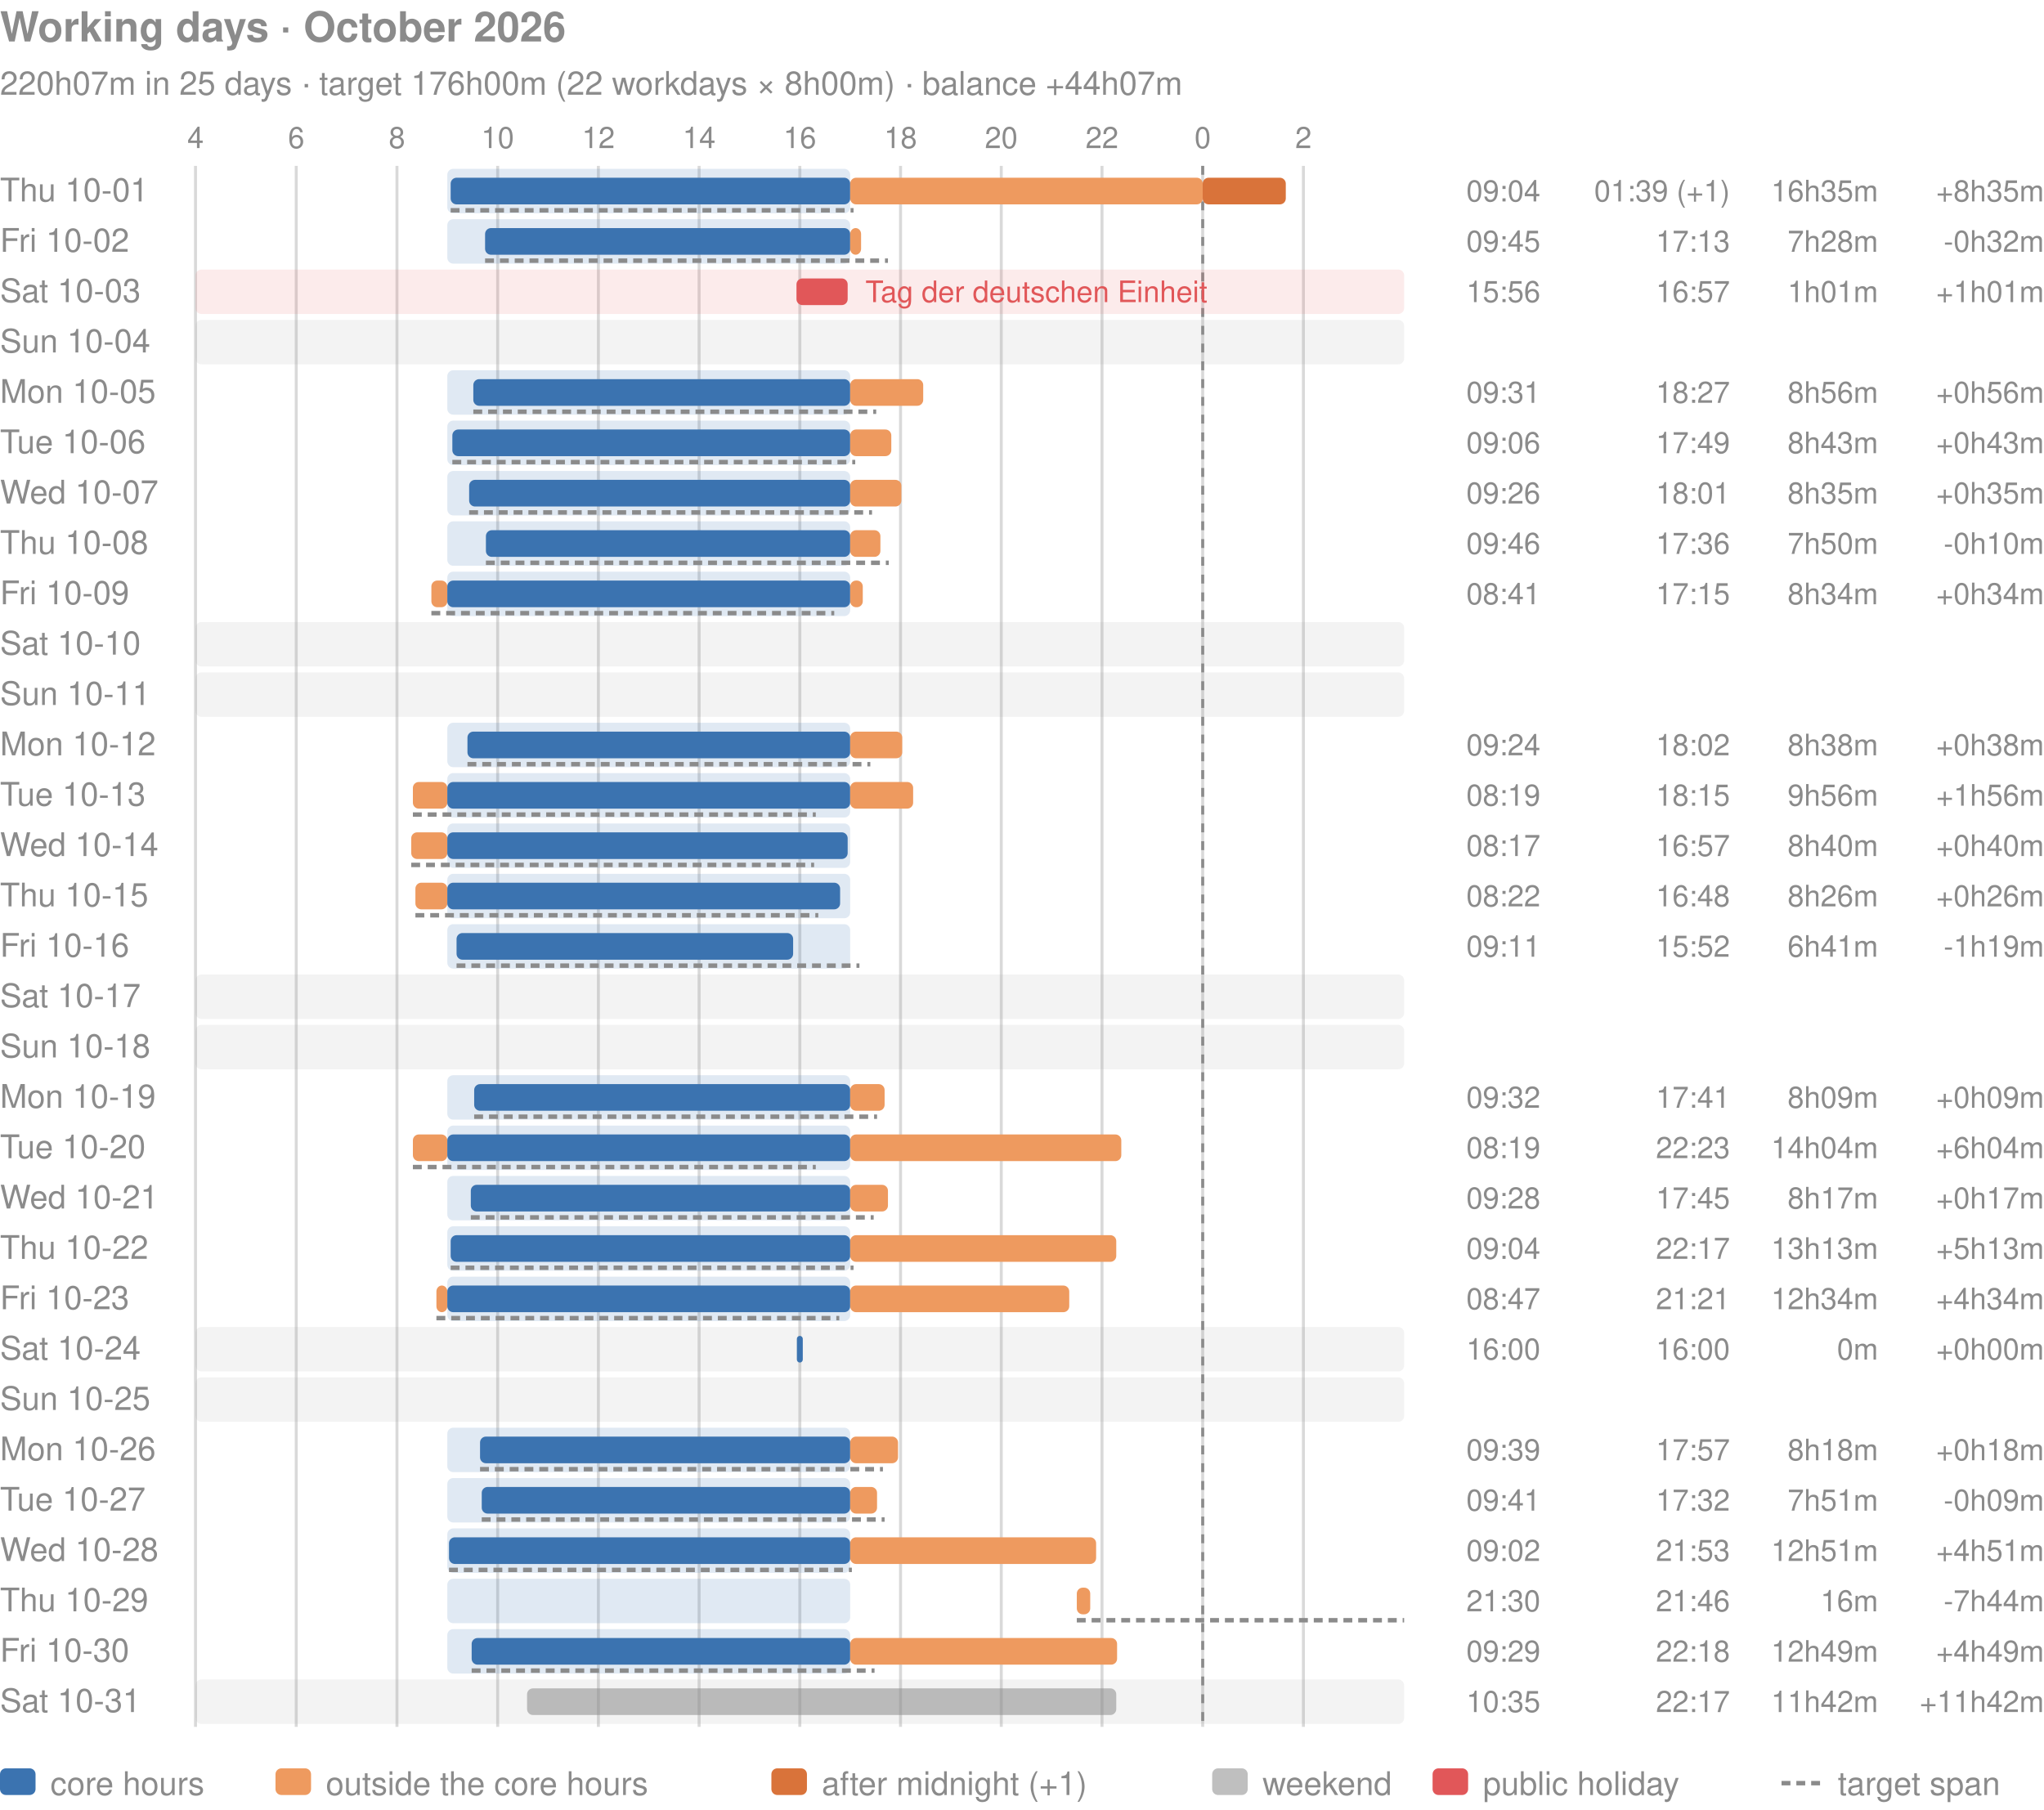
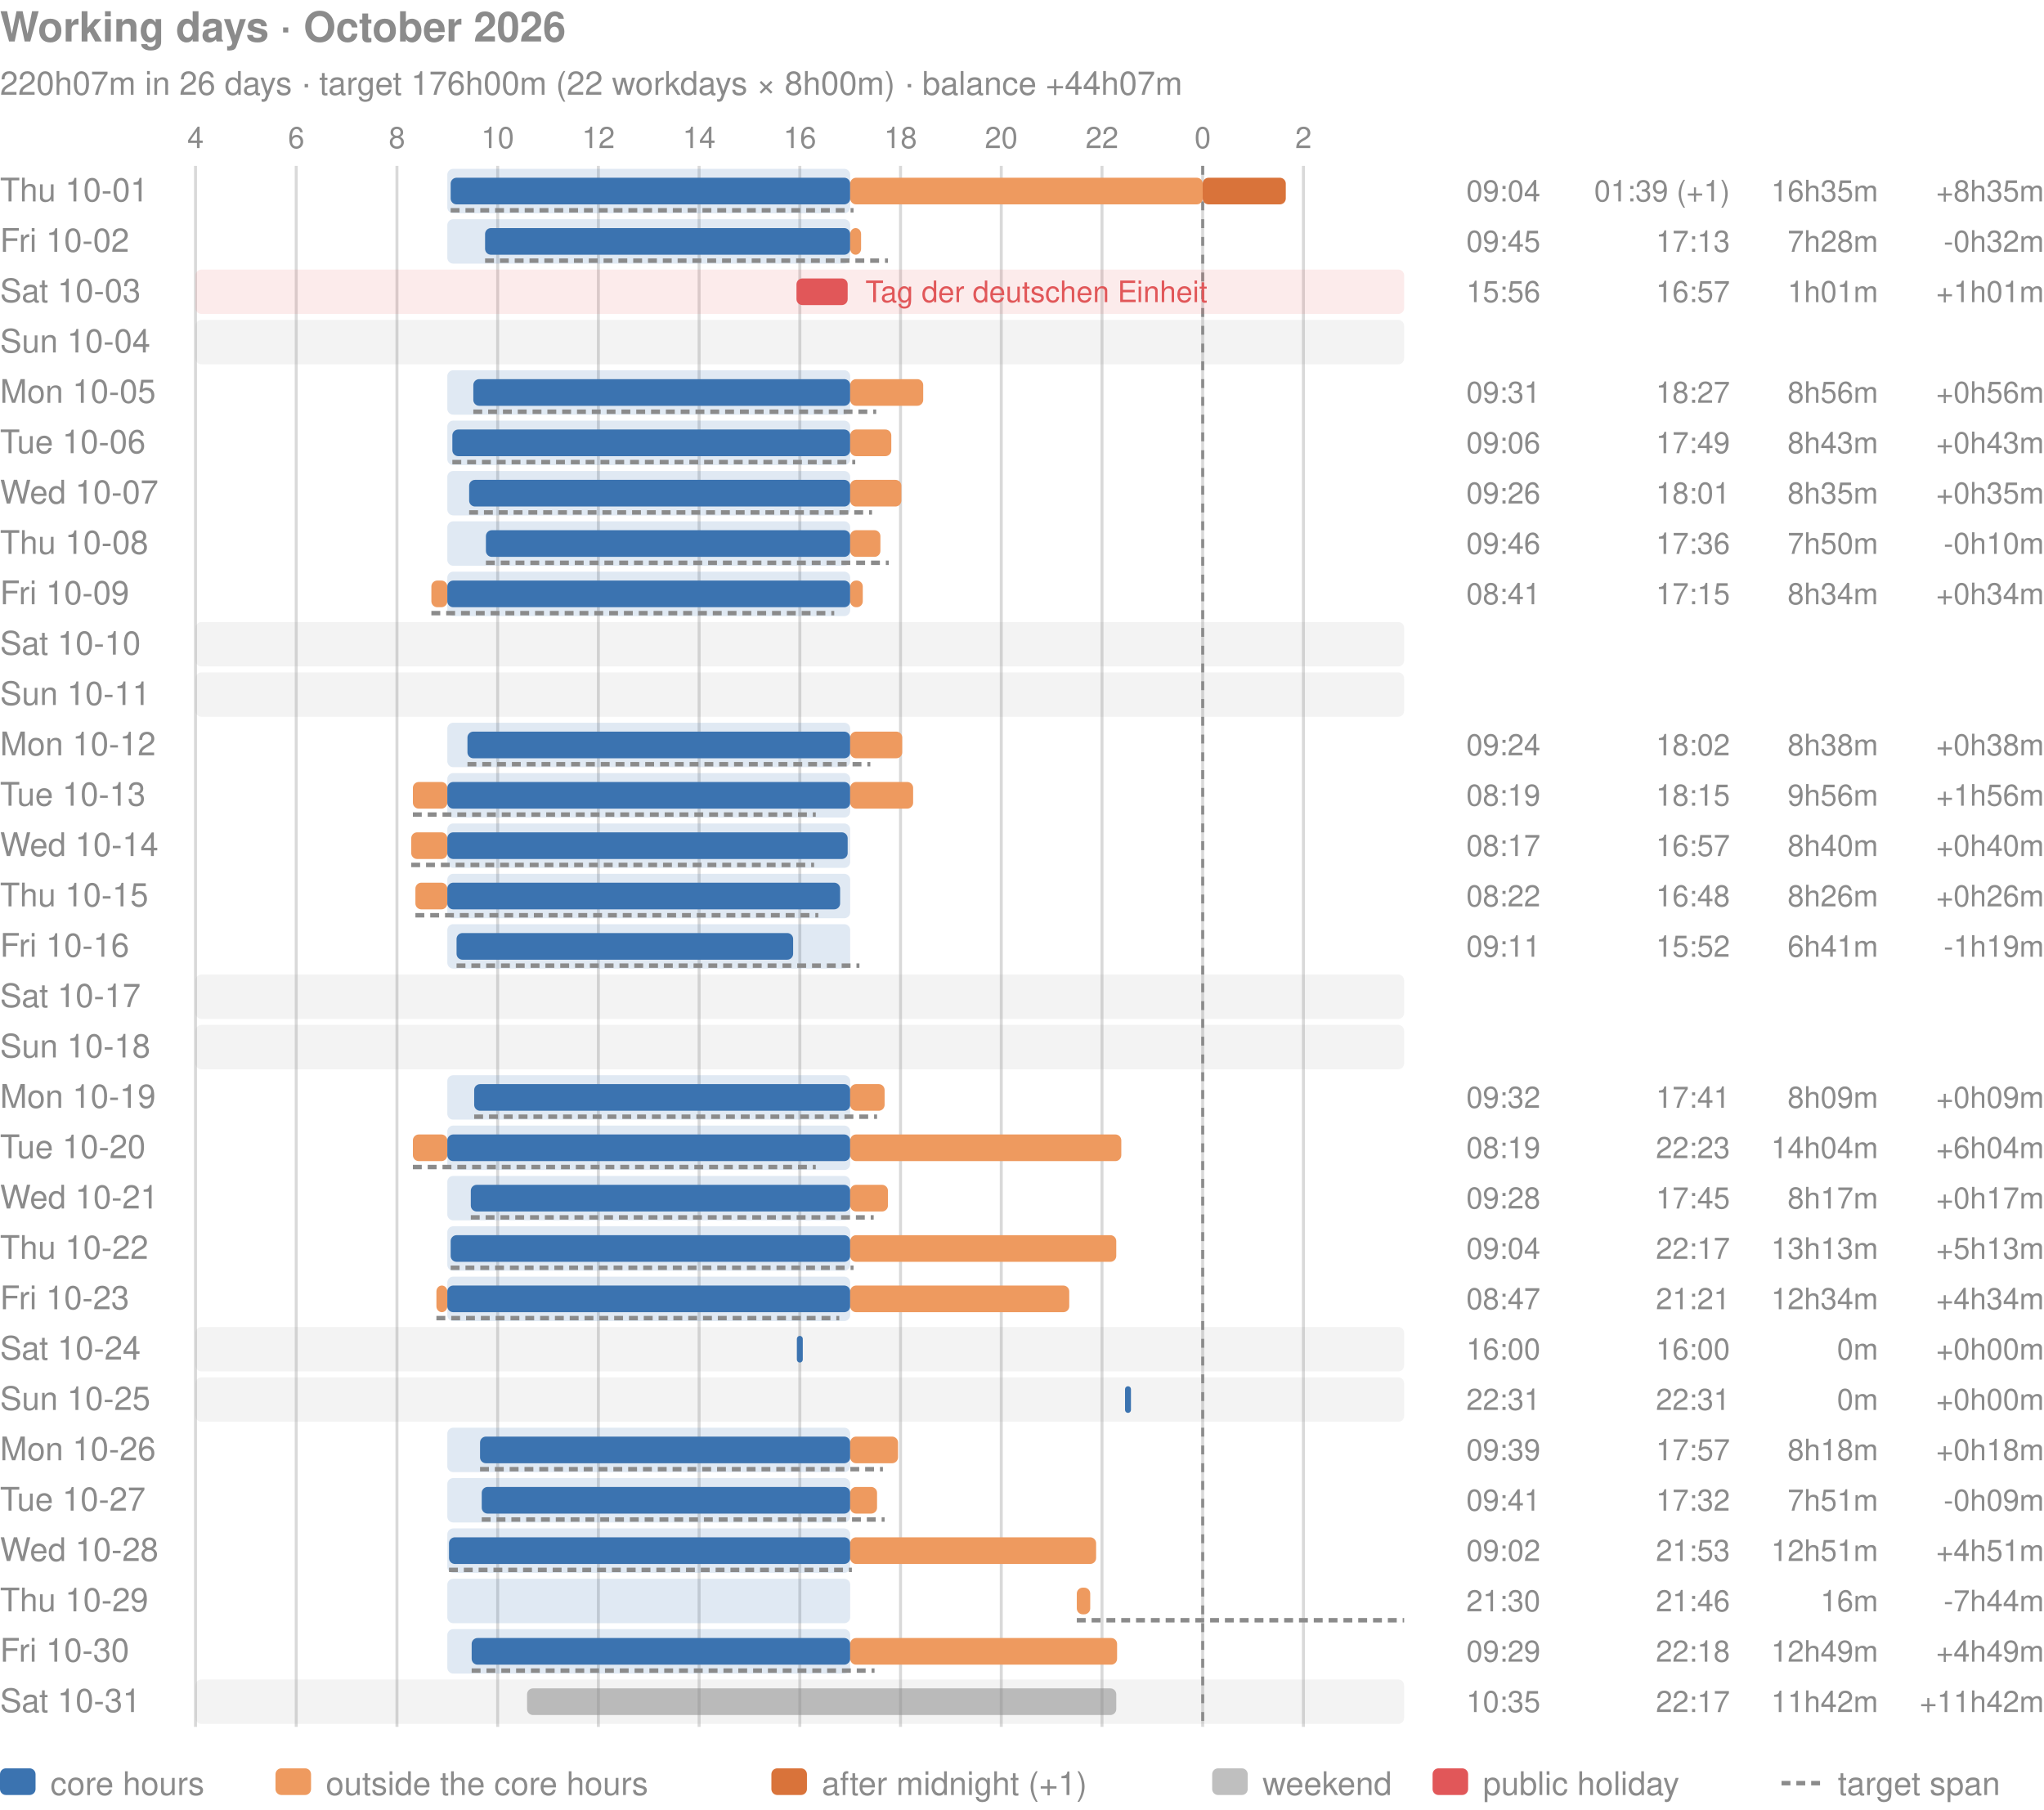
<svg xmlns="http://www.w3.org/2000/svg" width="690" height="611" viewBox="0 0 690 611" font-family="-apple-system, 'Segoe UI', Helvetica, Arial, sans-serif">
  <text x="0" y="14" font-size="14" font-weight="600" fill="#8b8b8b">Working days · October 2026</text>
-   <text x="0" y="32" font-size="11" fill="#8b8b8b">220h07m in 25 days · target 176h00m (22 workdays × 8h00m) · balance +44h07m</text>
+   <text x="0" y="32" font-size="11" fill="#8b8b8b">220h07m in 26 days · target 176h00m (22 workdays × 8h00m) · balance +44h07m</text>
  <text x="66" y="50" font-size="10" text-anchor="middle" fill="#8b8b8b">4</text>
  <text x="100" y="50" font-size="10" text-anchor="middle" fill="#8b8b8b">6</text>
  <text x="134" y="50" font-size="10" text-anchor="middle" fill="#8b8b8b">8</text>
  <text x="168" y="50" font-size="10" text-anchor="middle" fill="#8b8b8b">10</text>
  <text x="202" y="50" font-size="10" text-anchor="middle" fill="#8b8b8b">12</text>
  <text x="236" y="50" font-size="10" text-anchor="middle" fill="#8b8b8b">14</text>
  <text x="270" y="50" font-size="10" text-anchor="middle" fill="#8b8b8b">16</text>
  <text x="304" y="50" font-size="10" text-anchor="middle" fill="#8b8b8b">18</text>
  <text x="338" y="50" font-size="10" text-anchor="middle" fill="#8b8b8b">20</text>
  <text x="372" y="50" font-size="10" text-anchor="middle" fill="#8b8b8b">22</text>
  <text x="406" y="50" font-size="10" text-anchor="middle" fill="#8b8b8b">0</text>
  <text x="440" y="50" font-size="10" text-anchor="middle" fill="#8b8b8b">2</text>
  <line x1="66" y1="56" x2="66" y2="583" stroke="#7f7f7f" stroke-width="1" stroke-opacity="0.3" />
  <line x1="100" y1="56" x2="100" y2="583" stroke="#7f7f7f" stroke-width="1" stroke-opacity="0.3" />
  <line x1="134" y1="56" x2="134" y2="583" stroke="#7f7f7f" stroke-width="1" stroke-opacity="0.3" />
  <line x1="168" y1="56" x2="168" y2="583" stroke="#7f7f7f" stroke-width="1" stroke-opacity="0.3" />
  <line x1="202" y1="56" x2="202" y2="583" stroke="#7f7f7f" stroke-width="1" stroke-opacity="0.3" />
  <line x1="236" y1="56" x2="236" y2="583" stroke="#7f7f7f" stroke-width="1" stroke-opacity="0.3" />
  <line x1="270" y1="56" x2="270" y2="583" stroke="#7f7f7f" stroke-width="1" stroke-opacity="0.3" />
  <line x1="304" y1="56" x2="304" y2="583" stroke="#7f7f7f" stroke-width="1" stroke-opacity="0.3" />
  <line x1="338" y1="56" x2="338" y2="583" stroke="#7f7f7f" stroke-width="1" stroke-opacity="0.3" />
  <line x1="372" y1="56" x2="372" y2="583" stroke="#7f7f7f" stroke-width="1" stroke-opacity="0.3" />
  <line x1="406" y1="56" x2="406" y2="583" stroke="#7f7f7f" stroke-width="1" stroke-opacity="0.3" />
  <line x1="440" y1="56" x2="440" y2="583" stroke="#7f7f7f" stroke-width="1" stroke-opacity="0.3" />
  <line x1="406" y1="56" x2="406" y2="583" stroke="#8b8b8b" stroke-width="1" stroke-dasharray="3 3" />
  <rect x="151" y="57" width="136" height="15" rx="2" fill="#3b73b0" fill-opacity="0.16" />
  <text x="0" y="68" font-size="11" fill="#8b8b8b">Thu 10-01</text>
  <rect x="152.13" y="60" width="134.87" height="9" rx="2" fill="#3b73b0" />
  <rect x="287" y="60" width="119" height="9" rx="2" fill="#ee9a5f" />
  <rect x="406" y="60" width="28.05" height="9" rx="2" fill="#d9733a" />
  <line x1="152.13" y1="71" x2="288.13" y2="71" stroke="#8b8b8b" stroke-width="1.5" stroke-dasharray="3 2" />
  <text x="520" y="68" font-size="10" text-anchor="end" fill="#8b8b8b">09:04</text>
  <text x="584" y="68" font-size="10" text-anchor="end" fill="#8b8b8b">01:39 (+1)</text>
  <text x="634" y="68" font-size="10" text-anchor="end" fill="#8b8b8b">16h35m</text>
  <text x="690" y="68" font-size="10" text-anchor="end" fill="#8b8b8b">+8h35m</text>
  <rect x="151" y="74" width="136" height="15" rx="2" fill="#3b73b0" fill-opacity="0.16" />
  <text x="0" y="85" font-size="11" fill="#8b8b8b">Fri 10-02</text>
  <rect x="163.75" y="77" width="123.25" height="9" rx="2" fill="#3b73b0" />
  <rect x="287" y="77" width="3.68" height="9" rx="2" fill="#ee9a5f" />
  <line x1="163.75" y1="88" x2="299.75" y2="88" stroke="#8b8b8b" stroke-width="1.5" stroke-dasharray="3 2" />
  <text x="520" y="85" font-size="10" text-anchor="end" fill="#8b8b8b">09:45</text>
  <text x="584" y="85" font-size="10" text-anchor="end" fill="#8b8b8b">17:13</text>
  <text x="634" y="85" font-size="10" text-anchor="end" fill="#8b8b8b">7h28m</text>
  <text x="690" y="85" font-size="10" text-anchor="end" fill="#8b8b8b">-0h32m</text>
  <rect x="66" y="91" width="408" height="15" rx="2" fill="#e15759" fill-opacity="0.12" />
  <text x="0" y="102" font-size="11" fill="#8b8b8b">Sat 10-03</text>
  <rect x="268.87" y="94" width="17.28" height="9" rx="2" fill="#e15759" />
  <text x="292.15" y="102" font-size="10" fill="#e15759">Tag der deutschen Einheit</text>
  <text x="520" y="102" font-size="10" text-anchor="end" fill="#8b8b8b">15:56</text>
  <text x="584" y="102" font-size="10" text-anchor="end" fill="#8b8b8b">16:57</text>
  <text x="634" y="102" font-size="10" text-anchor="end" fill="#8b8b8b">1h01m</text>
  <text x="690" y="102" font-size="10" text-anchor="end" fill="#8b8b8b">+1h01m</text>
  <rect x="66" y="108" width="408" height="15" rx="2" fill="#8b8b8b" fill-opacity="0.1" />
  <text x="0" y="119" font-size="11" fill="#8b8b8b">Sun 10-04</text>
  <rect x="151" y="125" width="136" height="15" rx="2" fill="#3b73b0" fill-opacity="0.16" />
  <text x="0" y="136" font-size="11" fill="#8b8b8b">Mon 10-05</text>
  <rect x="159.78" y="128" width="127.22" height="9" rx="2" fill="#3b73b0" />
  <rect x="287" y="128" width="24.65" height="9" rx="2" fill="#ee9a5f" />
  <line x1="159.78" y1="139" x2="295.78" y2="139" stroke="#8b8b8b" stroke-width="1.5" stroke-dasharray="3 2" />
  <text x="520" y="136" font-size="10" text-anchor="end" fill="#8b8b8b">09:31</text>
  <text x="584" y="136" font-size="10" text-anchor="end" fill="#8b8b8b">18:27</text>
  <text x="634" y="136" font-size="10" text-anchor="end" fill="#8b8b8b">8h56m</text>
  <text x="690" y="136" font-size="10" text-anchor="end" fill="#8b8b8b">+0h56m</text>
  <rect x="151" y="142" width="136" height="15" rx="2" fill="#3b73b0" fill-opacity="0.16" />
  <text x="0" y="153" font-size="11" fill="#8b8b8b">Tue 10-06</text>
  <rect x="152.7" y="145" width="134.3" height="9" rx="2" fill="#3b73b0" />
  <rect x="287" y="145" width="13.88" height="9" rx="2" fill="#ee9a5f" />
  <line x1="152.7" y1="156" x2="288.7" y2="156" stroke="#8b8b8b" stroke-width="1.5" stroke-dasharray="3 2" />
  <text x="520" y="153" font-size="10" text-anchor="end" fill="#8b8b8b">09:06</text>
  <text x="584" y="153" font-size="10" text-anchor="end" fill="#8b8b8b">17:49</text>
  <text x="634" y="153" font-size="10" text-anchor="end" fill="#8b8b8b">8h43m</text>
  <text x="690" y="153" font-size="10" text-anchor="end" fill="#8b8b8b">+0h43m</text>
  <rect x="151" y="159" width="136" height="15" rx="2" fill="#3b73b0" fill-opacity="0.16" />
  <text x="0" y="170" font-size="11" fill="#8b8b8b">Wed 10-07</text>
  <rect x="158.37" y="162" width="128.63" height="9" rx="2" fill="#3b73b0" />
  <rect x="287" y="162" width="17.28" height="9" rx="2" fill="#ee9a5f" />
  <line x1="158.37" y1="173" x2="294.37" y2="173" stroke="#8b8b8b" stroke-width="1.5" stroke-dasharray="3 2" />
  <text x="520" y="170" font-size="10" text-anchor="end" fill="#8b8b8b">09:26</text>
  <text x="584" y="170" font-size="10" text-anchor="end" fill="#8b8b8b">18:01</text>
  <text x="634" y="170" font-size="10" text-anchor="end" fill="#8b8b8b">8h35m</text>
  <text x="690" y="170" font-size="10" text-anchor="end" fill="#8b8b8b">+0h35m</text>
  <rect x="151" y="176" width="136" height="15" rx="2" fill="#3b73b0" fill-opacity="0.16" />
  <text x="0" y="187" font-size="11" fill="#8b8b8b">Thu 10-08</text>
  <rect x="164.03" y="179" width="122.97" height="9" rx="2" fill="#3b73b0" />
  <rect x="287" y="179" width="10.2" height="9" rx="2" fill="#ee9a5f" />
  <line x1="164.03" y1="190" x2="300.03" y2="190" stroke="#8b8b8b" stroke-width="1.5" stroke-dasharray="3 2" />
  <text x="520" y="187" font-size="10" text-anchor="end" fill="#8b8b8b">09:46</text>
  <text x="584" y="187" font-size="10" text-anchor="end" fill="#8b8b8b">17:36</text>
  <text x="634" y="187" font-size="10" text-anchor="end" fill="#8b8b8b">7h50m</text>
  <text x="690" y="187" font-size="10" text-anchor="end" fill="#8b8b8b">-0h10m</text>
  <rect x="151" y="193" width="136" height="15" rx="2" fill="#3b73b0" fill-opacity="0.16" />
  <text x="0" y="204" font-size="11" fill="#8b8b8b">Fri 10-09</text>
  <rect x="145.62" y="196" width="5.38" height="9" rx="2" fill="#ee9a5f" />
  <rect x="151" y="196" width="136" height="9" rx="2" fill="#3b73b0" />
  <rect x="287" y="196" width="4.25" height="9" rx="2" fill="#ee9a5f" />
  <line x1="145.62" y1="207" x2="281.62" y2="207" stroke="#8b8b8b" stroke-width="1.5" stroke-dasharray="3 2" />
  <text x="520" y="204" font-size="10" text-anchor="end" fill="#8b8b8b">08:41</text>
  <text x="584" y="204" font-size="10" text-anchor="end" fill="#8b8b8b">17:15</text>
  <text x="634" y="204" font-size="10" text-anchor="end" fill="#8b8b8b">8h34m</text>
  <text x="690" y="204" font-size="10" text-anchor="end" fill="#8b8b8b">+0h34m</text>
  <rect x="66" y="210" width="408" height="15" rx="2" fill="#8b8b8b" fill-opacity="0.1" />
  <text x="0" y="221" font-size="11" fill="#8b8b8b">Sat 10-10</text>
  <rect x="66" y="227" width="408" height="15" rx="2" fill="#8b8b8b" fill-opacity="0.1" />
  <text x="0" y="238" font-size="11" fill="#8b8b8b">Sun 10-11</text>
  <rect x="151" y="244" width="136" height="15" rx="2" fill="#3b73b0" fill-opacity="0.16" />
  <text x="0" y="255" font-size="11" fill="#8b8b8b">Mon 10-12</text>
  <rect x="157.8" y="247" width="129.2" height="9" rx="2" fill="#3b73b0" />
  <rect x="287" y="247" width="17.57" height="9" rx="2" fill="#ee9a5f" />
  <line x1="157.8" y1="258" x2="293.8" y2="258" stroke="#8b8b8b" stroke-width="1.5" stroke-dasharray="3 2" />
  <text x="520" y="255" font-size="10" text-anchor="end" fill="#8b8b8b">09:24</text>
  <text x="584" y="255" font-size="10" text-anchor="end" fill="#8b8b8b">18:02</text>
  <text x="634" y="255" font-size="10" text-anchor="end" fill="#8b8b8b">8h38m</text>
  <text x="690" y="255" font-size="10" text-anchor="end" fill="#8b8b8b">+0h38m</text>
  <rect x="151" y="261" width="136" height="15" rx="2" fill="#3b73b0" fill-opacity="0.16" />
  <text x="0" y="272" font-size="11" fill="#8b8b8b">Tue 10-13</text>
  <rect x="139.38" y="264" width="11.62" height="9" rx="2" fill="#ee9a5f" />
  <rect x="151" y="264" width="136" height="9" rx="2" fill="#3b73b0" />
  <rect x="287" y="264" width="21.25" height="9" rx="2" fill="#ee9a5f" />
  <line x1="139.38" y1="275" x2="275.38" y2="275" stroke="#8b8b8b" stroke-width="1.5" stroke-dasharray="3 2" />
  <text x="520" y="272" font-size="10" text-anchor="end" fill="#8b8b8b">08:19</text>
  <text x="584" y="272" font-size="10" text-anchor="end" fill="#8b8b8b">18:15</text>
  <text x="634" y="272" font-size="10" text-anchor="end" fill="#8b8b8b">9h56m</text>
  <text x="690" y="272" font-size="10" text-anchor="end" fill="#8b8b8b">+1h56m</text>
  <rect x="151" y="278" width="136" height="15" rx="2" fill="#3b73b0" fill-opacity="0.16" />
  <text x="0" y="289" font-size="11" fill="#8b8b8b">Wed 10-14</text>
  <rect x="138.82" y="281" width="12.18" height="9" rx="2" fill="#ee9a5f" />
  <rect x="151" y="281" width="135.15" height="9" rx="2" fill="#3b73b0" />
  <line x1="138.82" y1="292" x2="274.82" y2="292" stroke="#8b8b8b" stroke-width="1.5" stroke-dasharray="3 2" />
  <text x="520" y="289" font-size="10" text-anchor="end" fill="#8b8b8b">08:17</text>
  <text x="584" y="289" font-size="10" text-anchor="end" fill="#8b8b8b">16:57</text>
  <text x="634" y="289" font-size="10" text-anchor="end" fill="#8b8b8b">8h40m</text>
  <text x="690" y="289" font-size="10" text-anchor="end" fill="#8b8b8b">+0h40m</text>
  <rect x="151" y="295" width="136" height="15" rx="2" fill="#3b73b0" fill-opacity="0.16" />
  <text x="0" y="306" font-size="11" fill="#8b8b8b">Thu 10-15</text>
  <rect x="140.23" y="298" width="10.77" height="9" rx="2" fill="#ee9a5f" />
  <rect x="151" y="298" width="132.6" height="9" rx="2" fill="#3b73b0" />
  <line x1="140.23" y1="309" x2="276.23" y2="309" stroke="#8b8b8b" stroke-width="1.5" stroke-dasharray="3 2" />
  <text x="520" y="306" font-size="10" text-anchor="end" fill="#8b8b8b">08:22</text>
  <text x="584" y="306" font-size="10" text-anchor="end" fill="#8b8b8b">16:48</text>
  <text x="634" y="306" font-size="10" text-anchor="end" fill="#8b8b8b">8h26m</text>
  <text x="690" y="306" font-size="10" text-anchor="end" fill="#8b8b8b">+0h26m</text>
  <rect x="151" y="312" width="136" height="15" rx="2" fill="#3b73b0" fill-opacity="0.16" />
  <text x="0" y="323" font-size="11" fill="#8b8b8b">Fri 10-16</text>
  <rect x="154.12" y="315" width="113.62" height="9" rx="2" fill="#3b73b0" />
  <line x1="154.12" y1="326" x2="290.12" y2="326" stroke="#8b8b8b" stroke-width="1.5" stroke-dasharray="3 2" />
  <text x="520" y="323" font-size="10" text-anchor="end" fill="#8b8b8b">09:11</text>
  <text x="584" y="323" font-size="10" text-anchor="end" fill="#8b8b8b">15:52</text>
  <text x="634" y="323" font-size="10" text-anchor="end" fill="#8b8b8b">6h41m</text>
  <text x="690" y="323" font-size="10" text-anchor="end" fill="#8b8b8b">-1h19m</text>
  <rect x="66" y="329" width="408" height="15" rx="2" fill="#8b8b8b" fill-opacity="0.1" />
  <text x="0" y="340" font-size="11" fill="#8b8b8b">Sat 10-17</text>
  <rect x="66" y="346" width="408" height="15" rx="2" fill="#8b8b8b" fill-opacity="0.1" />
  <text x="0" y="357" font-size="11" fill="#8b8b8b">Sun 10-18</text>
  <rect x="151" y="363" width="136" height="15" rx="2" fill="#3b73b0" fill-opacity="0.16" />
  <text x="0" y="374" font-size="11" fill="#8b8b8b">Mon 10-19</text>
  <rect x="160.07" y="366" width="126.93" height="9" rx="2" fill="#3b73b0" />
  <rect x="287" y="366" width="11.62" height="9" rx="2" fill="#ee9a5f" />
  <line x1="160.07" y1="377" x2="296.07" y2="377" stroke="#8b8b8b" stroke-width="1.5" stroke-dasharray="3 2" />
  <text x="520" y="374" font-size="10" text-anchor="end" fill="#8b8b8b">09:32</text>
  <text x="584" y="374" font-size="10" text-anchor="end" fill="#8b8b8b">17:41</text>
  <text x="634" y="374" font-size="10" text-anchor="end" fill="#8b8b8b">8h09m</text>
  <text x="690" y="374" font-size="10" text-anchor="end" fill="#8b8b8b">+0h09m</text>
  <rect x="151" y="380" width="136" height="15" rx="2" fill="#3b73b0" fill-opacity="0.16" />
  <text x="0" y="391" font-size="11" fill="#8b8b8b">Tue 10-20</text>
  <rect x="139.38" y="383" width="11.62" height="9" rx="2" fill="#ee9a5f" />
  <rect x="151" y="383" width="136" height="9" rx="2" fill="#3b73b0" />
  <rect x="287" y="383" width="91.52" height="9" rx="2" fill="#ee9a5f" />
  <line x1="139.38" y1="394" x2="275.38" y2="394" stroke="#8b8b8b" stroke-width="1.5" stroke-dasharray="3 2" />
  <text x="520" y="391" font-size="10" text-anchor="end" fill="#8b8b8b">08:19</text>
  <text x="584" y="391" font-size="10" text-anchor="end" fill="#8b8b8b">22:23</text>
  <text x="634" y="391" font-size="10" text-anchor="end" fill="#8b8b8b">14h04m</text>
  <text x="690" y="391" font-size="10" text-anchor="end" fill="#8b8b8b">+6h04m</text>
  <rect x="151" y="397" width="136" height="15" rx="2" fill="#3b73b0" fill-opacity="0.16" />
  <text x="0" y="408" font-size="11" fill="#8b8b8b">Wed 10-21</text>
  <rect x="158.93" y="400" width="128.07" height="9" rx="2" fill="#3b73b0" />
  <rect x="287" y="400" width="12.75" height="9" rx="2" fill="#ee9a5f" />
  <line x1="158.93" y1="411" x2="294.93" y2="411" stroke="#8b8b8b" stroke-width="1.5" stroke-dasharray="3 2" />
  <text x="520" y="408" font-size="10" text-anchor="end" fill="#8b8b8b">09:28</text>
  <text x="584" y="408" font-size="10" text-anchor="end" fill="#8b8b8b">17:45</text>
  <text x="634" y="408" font-size="10" text-anchor="end" fill="#8b8b8b">8h17m</text>
  <text x="690" y="408" font-size="10" text-anchor="end" fill="#8b8b8b">+0h17m</text>
  <rect x="151" y="414" width="136" height="15" rx="2" fill="#3b73b0" fill-opacity="0.16" />
  <text x="0" y="425" font-size="11" fill="#8b8b8b">Thu 10-22</text>
  <rect x="152.13" y="417" width="134.87" height="9" rx="2" fill="#3b73b0" />
  <rect x="287" y="417" width="89.82" height="9" rx="2" fill="#ee9a5f" />
  <line x1="152.13" y1="428" x2="288.13" y2="428" stroke="#8b8b8b" stroke-width="1.5" stroke-dasharray="3 2" />
  <text x="520" y="425" font-size="10" text-anchor="end" fill="#8b8b8b">09:04</text>
  <text x="584" y="425" font-size="10" text-anchor="end" fill="#8b8b8b">22:17</text>
  <text x="634" y="425" font-size="10" text-anchor="end" fill="#8b8b8b">13h13m</text>
  <text x="690" y="425" font-size="10" text-anchor="end" fill="#8b8b8b">+5h13m</text>
  <rect x="151" y="431" width="136" height="15" rx="2" fill="#3b73b0" fill-opacity="0.16" />
  <text x="0" y="442" font-size="11" fill="#8b8b8b">Fri 10-23</text>
  <rect x="147.32" y="434" width="3.68" height="9" rx="2" fill="#ee9a5f" />
  <rect x="151" y="434" width="136" height="9" rx="2" fill="#3b73b0" />
  <rect x="287" y="434" width="73.95" height="9" rx="2" fill="#ee9a5f" />
  <line x1="147.32" y1="445" x2="283.32" y2="445" stroke="#8b8b8b" stroke-width="1.5" stroke-dasharray="3 2" />
  <text x="520" y="442" font-size="10" text-anchor="end" fill="#8b8b8b">08:47</text>
  <text x="584" y="442" font-size="10" text-anchor="end" fill="#8b8b8b">21:21</text>
  <text x="634" y="442" font-size="10" text-anchor="end" fill="#8b8b8b">12h34m</text>
  <text x="690" y="442" font-size="10" text-anchor="end" fill="#8b8b8b">+4h34m</text>
  <rect x="66" y="448" width="408" height="15" rx="2" fill="#8b8b8b" fill-opacity="0.1" />
  <text x="0" y="459" font-size="11" fill="#8b8b8b">Sat 10-24</text>
  <rect x="269" y="451" width="2" height="9" rx="1" fill="#3b73b0" />
  <text x="520" y="459" font-size="10" text-anchor="end" fill="#8b8b8b">16:00</text>
  <text x="584" y="459" font-size="10" text-anchor="end" fill="#8b8b8b">16:00</text>
  <text x="634" y="459" font-size="10" text-anchor="end" fill="#8b8b8b">0m</text>
  <text x="690" y="459" font-size="10" text-anchor="end" fill="#8b8b8b">+0h00m</text>
  <rect x="66" y="465" width="408" height="15" rx="2" fill="#8b8b8b" fill-opacity="0.1" />
  <text x="0" y="476" font-size="11" fill="#8b8b8b">Sun 10-25</text>
+   <rect x="379.78" y="468" width="2" height="9" rx="1" fill="#3b73b0" />
+   <text x="520" y="476" font-size="10" text-anchor="end" fill="#8b8b8b">22:31</text>
+   <text x="584" y="476" font-size="10" text-anchor="end" fill="#8b8b8b">22:31</text>
+   <text x="634" y="476" font-size="10" text-anchor="end" fill="#8b8b8b">0m</text>
+   <text x="690" y="476" font-size="10" text-anchor="end" fill="#8b8b8b">+0h00m</text>
  <rect x="151" y="482" width="136" height="15" rx="2" fill="#3b73b0" fill-opacity="0.16" />
  <text x="0" y="493" font-size="11" fill="#8b8b8b">Mon 10-26</text>
  <rect x="162.05" y="485" width="124.95" height="9" rx="2" fill="#3b73b0" />
  <rect x="287" y="485" width="16.15" height="9" rx="2" fill="#ee9a5f" />
  <line x1="162.05" y1="496" x2="298.05" y2="496" stroke="#8b8b8b" stroke-width="1.5" stroke-dasharray="3 2" />
  <text x="520" y="493" font-size="10" text-anchor="end" fill="#8b8b8b">09:39</text>
  <text x="584" y="493" font-size="10" text-anchor="end" fill="#8b8b8b">17:57</text>
  <text x="634" y="493" font-size="10" text-anchor="end" fill="#8b8b8b">8h18m</text>
  <text x="690" y="493" font-size="10" text-anchor="end" fill="#8b8b8b">+0h18m</text>
  <rect x="151" y="499" width="136" height="15" rx="2" fill="#3b73b0" fill-opacity="0.16" />
  <text x="0" y="510" font-size="11" fill="#8b8b8b">Tue 10-27</text>
  <rect x="162.62" y="502" width="124.38" height="9" rx="2" fill="#3b73b0" />
  <rect x="287" y="502" width="9.07" height="9" rx="2" fill="#ee9a5f" />
  <line x1="162.62" y1="513" x2="298.62" y2="513" stroke="#8b8b8b" stroke-width="1.5" stroke-dasharray="3 2" />
  <text x="520" y="510" font-size="10" text-anchor="end" fill="#8b8b8b">09:41</text>
  <text x="584" y="510" font-size="10" text-anchor="end" fill="#8b8b8b">17:32</text>
  <text x="634" y="510" font-size="10" text-anchor="end" fill="#8b8b8b">7h51m</text>
  <text x="690" y="510" font-size="10" text-anchor="end" fill="#8b8b8b">-0h09m</text>
  <rect x="151" y="516" width="136" height="15" rx="2" fill="#3b73b0" fill-opacity="0.16" />
  <text x="0" y="527" font-size="11" fill="#8b8b8b">Wed 10-28</text>
  <rect x="151.57" y="519" width="135.43" height="9" rx="2" fill="#3b73b0" />
  <rect x="287" y="519" width="83.02" height="9" rx="2" fill="#ee9a5f" />
  <line x1="151.57" y1="530" x2="287.57" y2="530" stroke="#8b8b8b" stroke-width="1.5" stroke-dasharray="3 2" />
  <text x="520" y="527" font-size="10" text-anchor="end" fill="#8b8b8b">09:02</text>
  <text x="584" y="527" font-size="10" text-anchor="end" fill="#8b8b8b">21:53</text>
  <text x="634" y="527" font-size="10" text-anchor="end" fill="#8b8b8b">12h51m</text>
  <text x="690" y="527" font-size="10" text-anchor="end" fill="#8b8b8b">+4h51m</text>
  <rect x="151" y="533" width="136" height="15" rx="2" fill="#3b73b0" fill-opacity="0.16" />
  <text x="0" y="544" font-size="11" fill="#8b8b8b">Thu 10-29</text>
  <rect x="363.5" y="536" width="4.53" height="9" rx="2" fill="#ee9a5f" />
  <line x1="363.5" y1="547" x2="474" y2="547" stroke="#8b8b8b" stroke-width="1.5" stroke-dasharray="3 2" />
  <text x="520" y="544" font-size="10" text-anchor="end" fill="#8b8b8b">21:30</text>
  <text x="584" y="544" font-size="10" text-anchor="end" fill="#8b8b8b">21:46</text>
  <text x="634" y="544" font-size="10" text-anchor="end" fill="#8b8b8b">16m</text>
  <text x="690" y="544" font-size="10" text-anchor="end" fill="#8b8b8b">-7h44m</text>
  <rect x="151" y="550" width="136" height="15" rx="2" fill="#3b73b0" fill-opacity="0.16" />
  <text x="0" y="561" font-size="11" fill="#8b8b8b">Fri 10-30</text>
  <rect x="159.22" y="553" width="127.78" height="9" rx="2" fill="#3b73b0" />
  <rect x="287" y="553" width="90.1" height="9" rx="2" fill="#ee9a5f" />
  <line x1="159.22" y1="564" x2="295.22" y2="564" stroke="#8b8b8b" stroke-width="1.5" stroke-dasharray="3 2" />
  <text x="520" y="561" font-size="10" text-anchor="end" fill="#8b8b8b">09:29</text>
  <text x="584" y="561" font-size="10" text-anchor="end" fill="#8b8b8b">22:18</text>
  <text x="634" y="561" font-size="10" text-anchor="end" fill="#8b8b8b">12h49m</text>
  <text x="690" y="561" font-size="10" text-anchor="end" fill="#8b8b8b">+4h49m</text>
  <rect x="66" y="567" width="408" height="15" rx="2" fill="#8b8b8b" fill-opacity="0.1" />
  <text x="0" y="578" font-size="11" fill="#8b8b8b">Sat 10-31</text>
  <rect x="177.92" y="570" width="198.9" height="9" rx="2" fill="#8b8b8b" fill-opacity="0.55" />
  <text x="520" y="578" font-size="10" text-anchor="end" fill="#8b8b8b">10:35</text>
  <text x="584" y="578" font-size="10" text-anchor="end" fill="#8b8b8b">22:17</text>
  <text x="634" y="578" font-size="10" text-anchor="end" fill="#8b8b8b">11h42m</text>
  <text x="690" y="578" font-size="10" text-anchor="end" fill="#8b8b8b">+11h42m</text>
  <rect x="0" y="597" width="12" height="9" rx="2" fill="#3b73b0" />
  <text x="17" y="606" font-size="11" fill="#8b8b8b">core hours</text>
  <rect x="93" y="597" width="12" height="9" rx="2" fill="#ee9a5f" />
  <text x="110" y="606" font-size="11" fill="#8b8b8b">outside the core hours</text>
  <rect x="260.4" y="597" width="12" height="9" rx="2" fill="#d9733a" />
  <text x="277.4" y="606" font-size="11" fill="#8b8b8b">after midnight (+1)</text>
  <rect x="409.2" y="597" width="12" height="9" rx="2" fill="#8b8b8b" fill-opacity="0.55" />
  <text x="426.2" y="606" font-size="11" fill="#8b8b8b">weekend</text>
  <rect x="483.6" y="597" width="12" height="9" rx="2" fill="#e15759" />
  <text x="500.6" y="606" font-size="11" fill="#8b8b8b">public holiday</text>
  <line x1="601.4" y1="602" x2="615.4" y2="602" stroke="#8b8b8b" stroke-width="1.5" stroke-dasharray="3 2" />
  <text x="620.4" y="606" font-size="11" fill="#8b8b8b">target span</text>
</svg>
